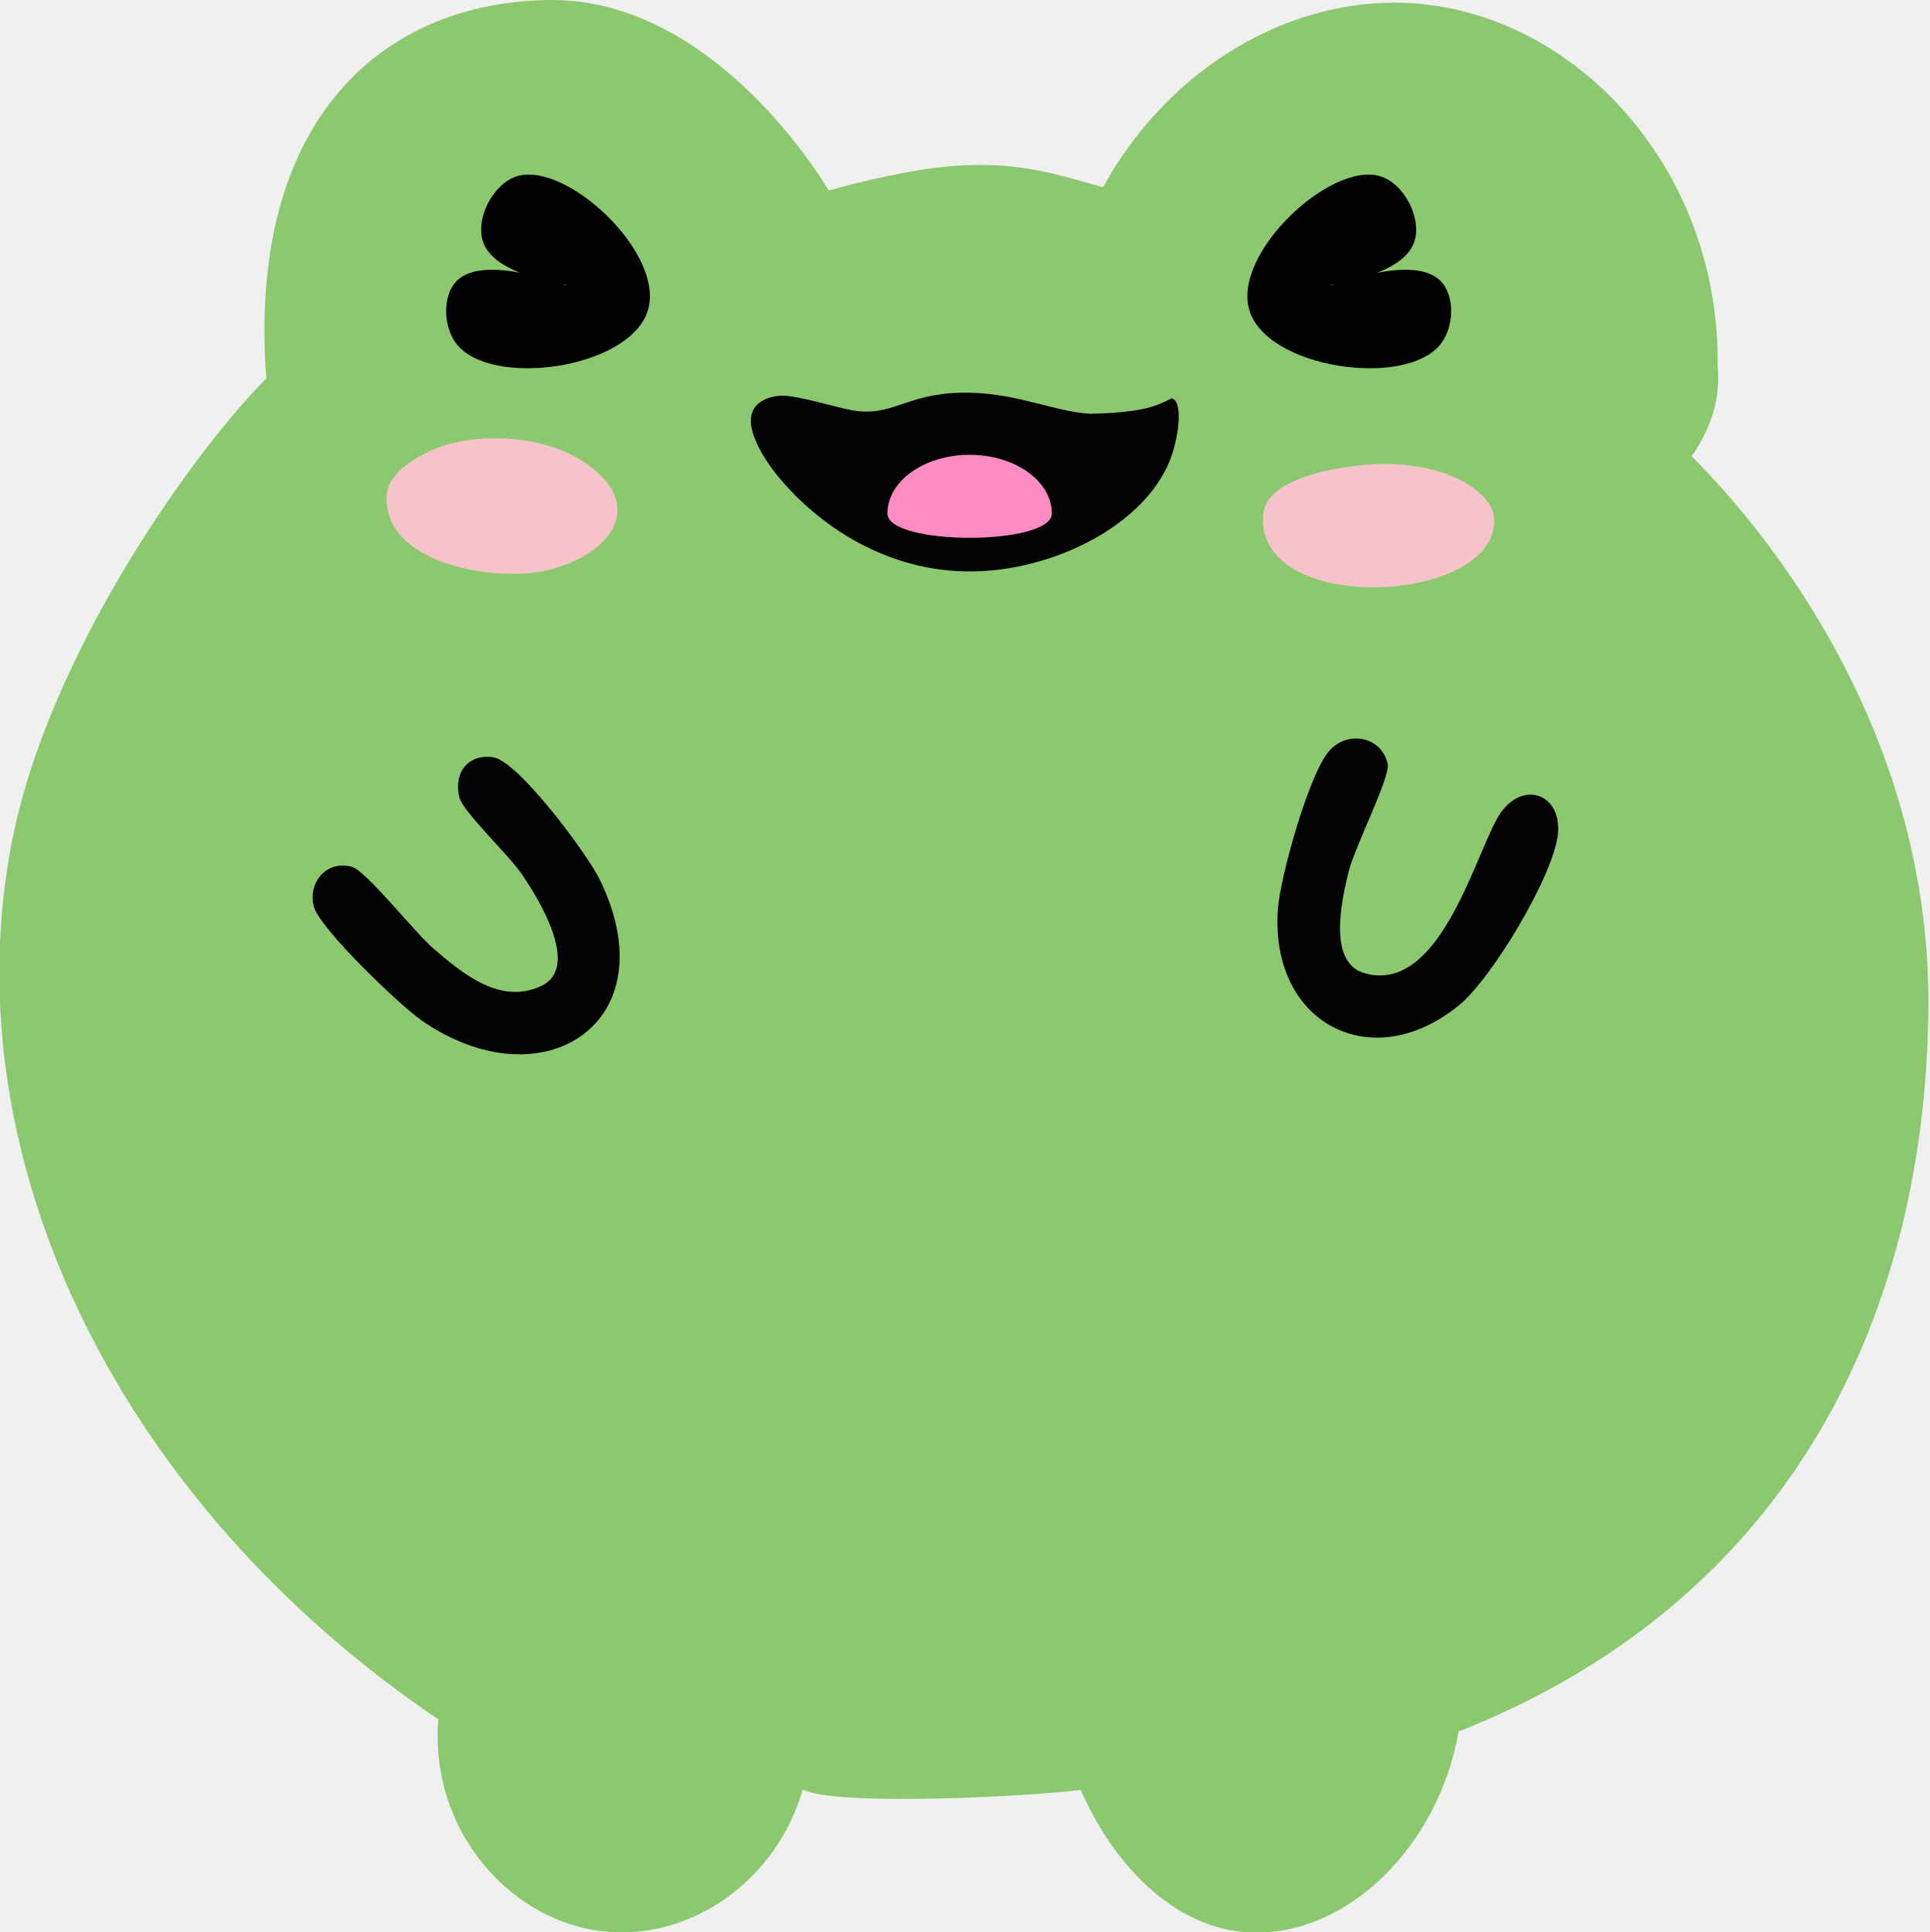
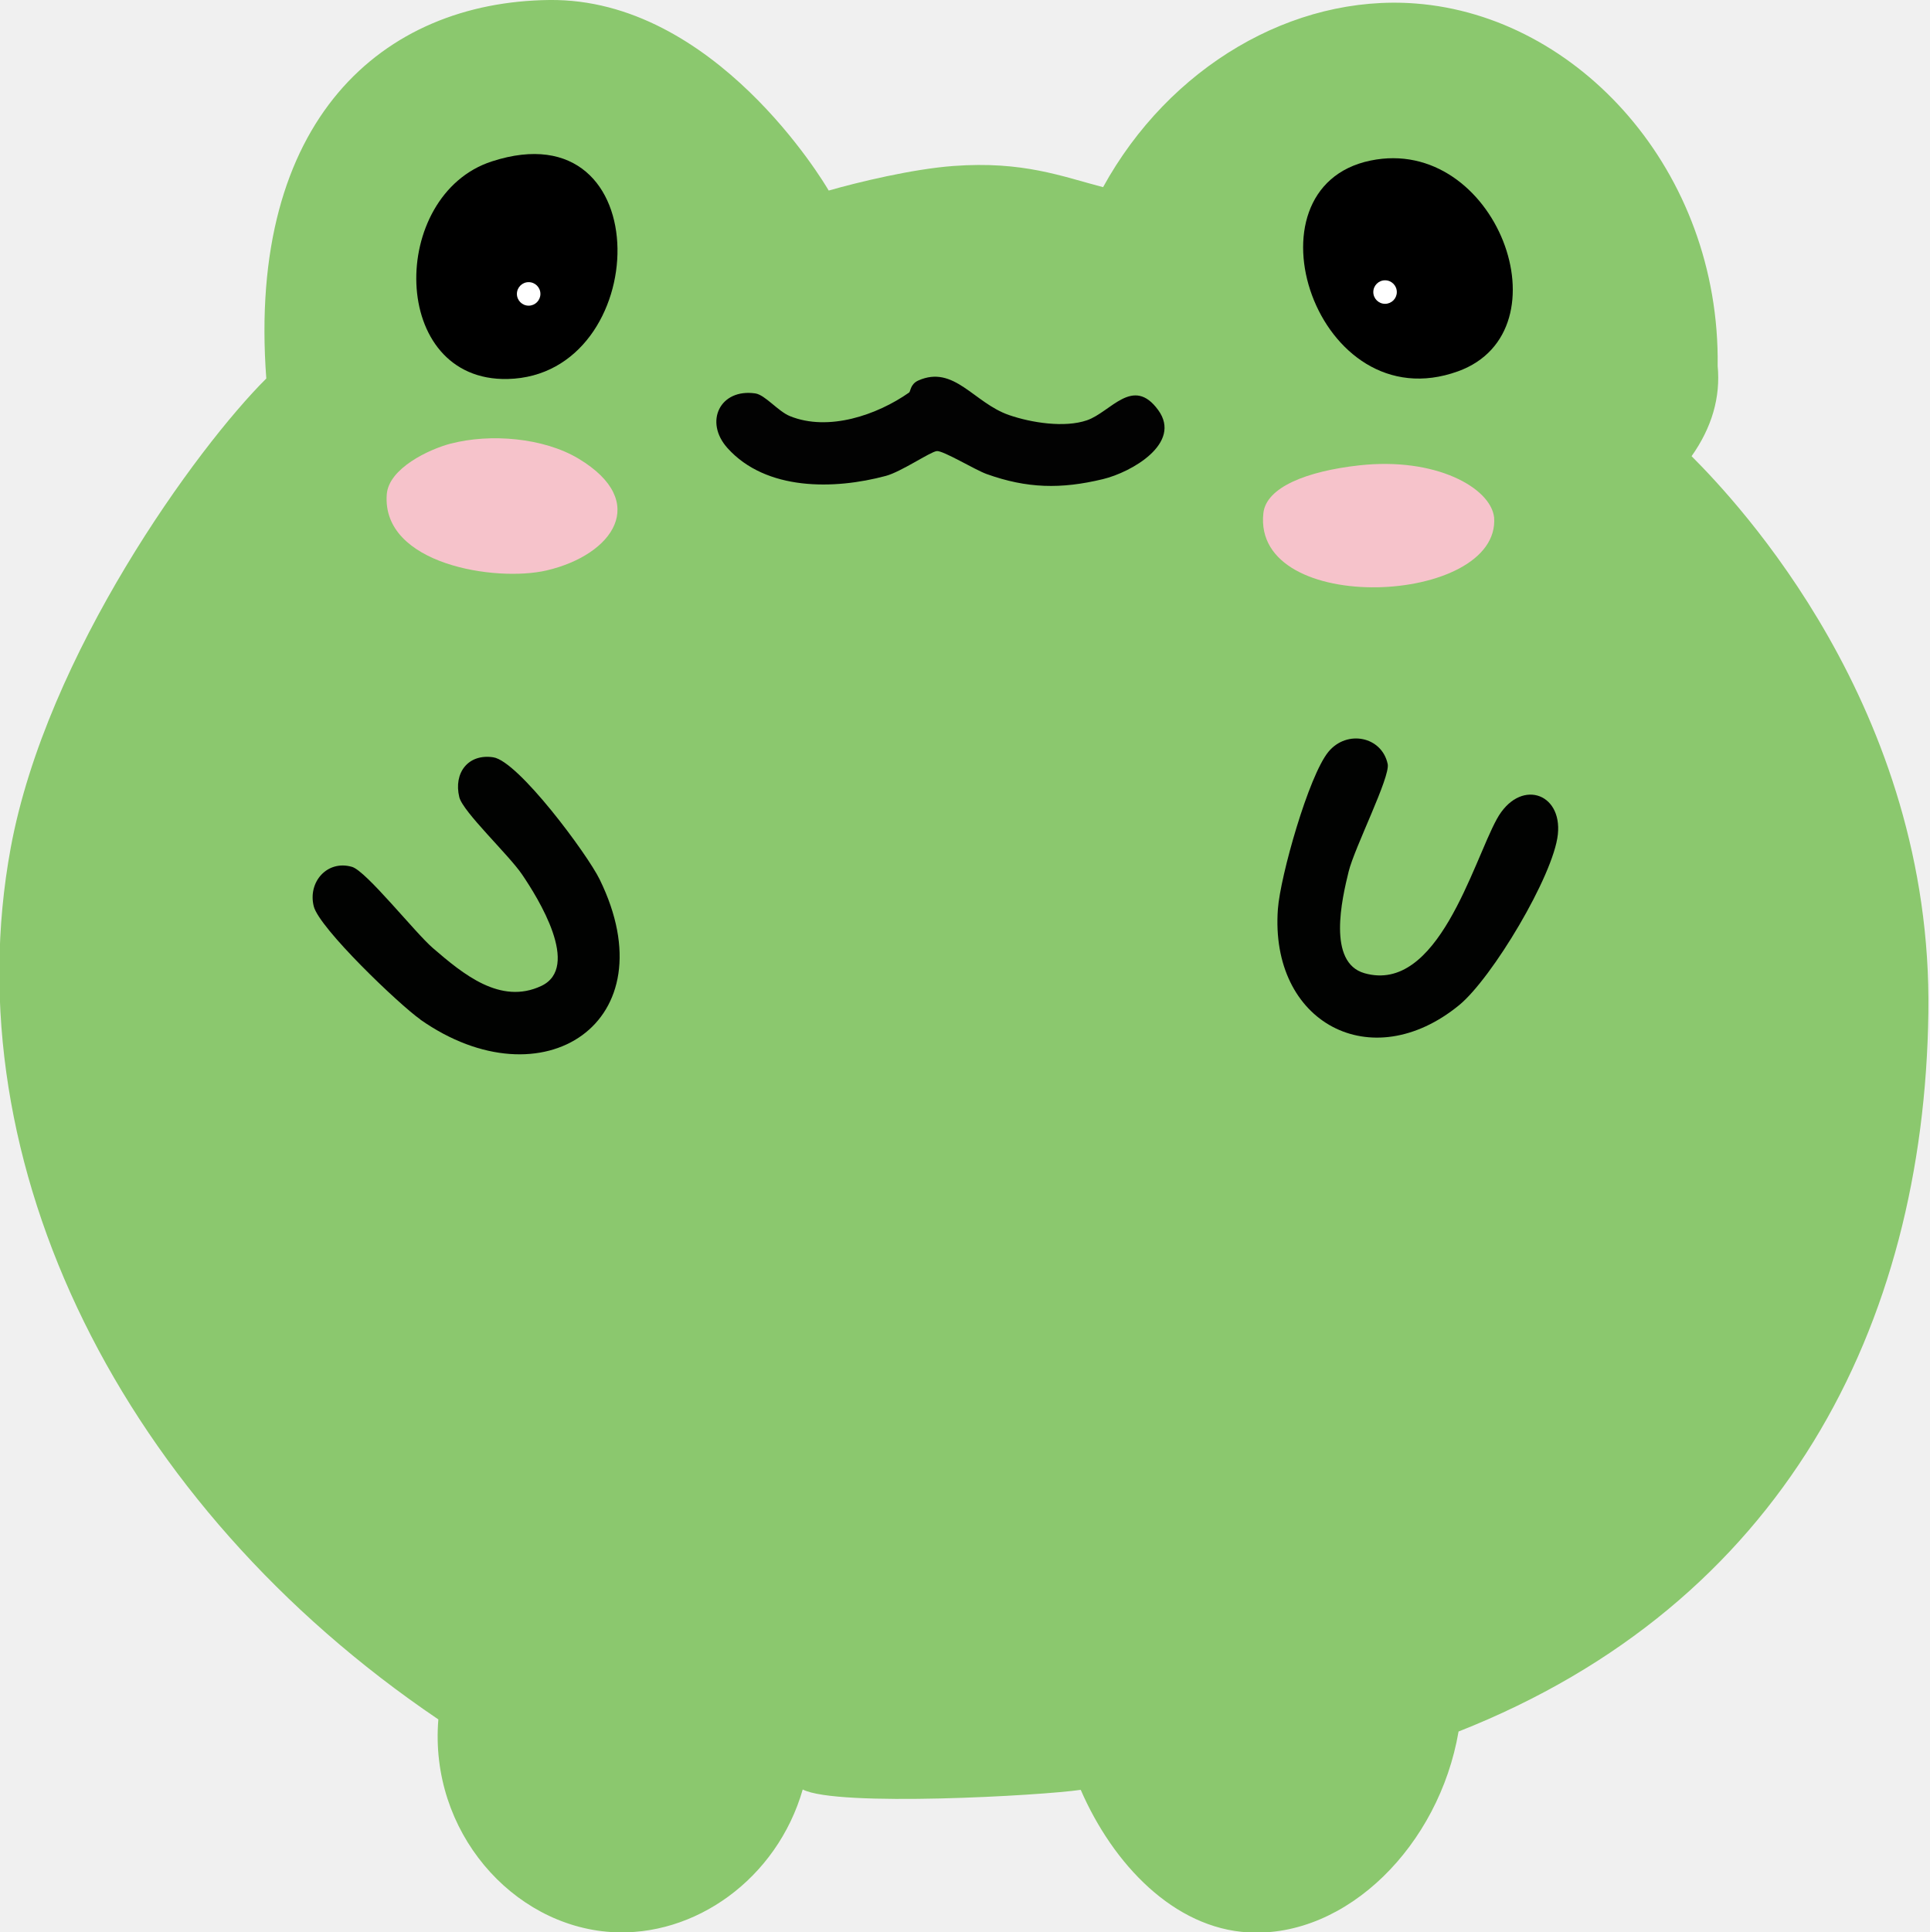
<svg xmlns="http://www.w3.org/2000/svg" id="Layer_1" version="1.1" viewBox="0 0 397.22 397.63">
  <defs>
    <style>
      .st0 {
        fill: #020202;
      }

      .st1 {
-         fill: #010201;
+         fill: #fff;
      }

      .st2 {
-         display: none;
+         fill: #010201;
      }

      .st3 {
        fill: #f6c3cb;
      }

      .st4 {
        fill: #8bc86e;
      }
- 
-       .st5 {
-         fill: #ff8bc5;
-       }
    </style>
  </defs>
  <g>
    <path class="st4" d="M90.23,353.87C25.05,309.81-9.76,239.48,2.2,174.53c7.34-39.86,38.35-82.44,52.62-96.63C50.83,24.54,78.86.39,113.08,0c34-.39,56.61,37.64,57.52,39.22,5.94-1.71,17.26-4.44,25.67-5.06,14.36-1.06,22.38,2.17,30.81,4.36C240.68,13.79,266.1-1.21,291.41.72c33.53,2.56,62.71,34.48,62.19,74.6.61,6.45-1.18,12.64-5.37,18.57,9.32,9.34,49.63,51.8,48.75,114.53-.9,64.57-30,121.63-96.72,147.95-4,23.4-22.97,42.46-43.26,41.34-15.32-.84-27.84-13.99-34.52-29.34-7.82,1.17-50.16,3.59-57.23-.07-5.31,18.42-22.24,30.45-39.45,29.34-20.34-1.32-37.46-20.75-35.56-43.76Z" />
    <path class="st4" d="M286.71,365.14" />
-     <path class="st1" d="M273.48,154.72c3.81-4.6,10.99-3.15,12.19,2.52.57,2.67-6.83,17.2-8.04,22.15-1.37,5.6-4.44,18.72,3.27,20.91,15.09,4.29,22.28-22.69,27.23-31.71,4.62-8.43,13.51-5.56,12.57,3.16-.91,8.47-13.54,29.58-20.33,35.13-18.08,14.78-39.03,3.63-37.3-19.81.5-6.74,6.33-27.41,10.41-32.35Z" />
-     <path class="st1" d="M86.55,209.83c-4.41-3.1-20.83-18.8-21.96-23.3-1.26-4.99,2.76-9.6,7.87-8.12,2.94.85,12.97,13.54,16.66,16.72,6.18,5.32,13.89,11.75,22.31,7.79,8.19-3.85-.62-18.04-3.97-22.96-2.76-4.06-12.16-12.86-12.91-15.9-1.21-4.97,1.81-8.98,6.99-8.2s19.38,19.97,21.9,25.12c14.44,29.46-11.76,46.5-36.9,28.87Z" />
-     <path class="st2" d="M108.1,37.45c34.78-11.3,33.1,44.08,3.28,44.78-24.51.58-24.56-37.87-3.28-44.78Z" />
-     <path class="st2" d="M270.04,38.93c25.85-5.36,40.97,35.07,18.03,43.37-29.1,10.53-45.03-37.77-18.03-43.37Z" />
-     <path class="st0" d="M224.44,85.16c11.21-.25,13.82-1.7,16.78-3.19,2.35.67,1.43,7.49.03,11.65-4.54,13.47-22.56,23.2-39.49,23.94-24.86,1.1-41.33-17.44-45.18-24.78-.97-1.85-3.07-5.85-1.37-8.65,1.34-2.2,4.6-2.94,7.08-2.62,4.98.65,11.24,2.83,14.52,3.13,7.83.71,10.66-4.2,23.35-3.8,9.87.32,17.29,3.96,24.29,4.32Z" />
+     <path class="st2" d="M273.48,154.72c3.81-4.6,10.99-3.15,12.19,2.52.57,2.67-6.83,17.2-8.04,22.15-1.37,5.6-4.44,18.72,3.27,20.91,15.09,4.29,22.28-22.69,27.23-31.71,4.62-8.43,13.51-5.56,12.57,3.16-.91,8.47-13.54,29.58-20.33,35.13-18.08,14.78-39.03,3.63-37.3-19.81.5-6.74,6.33-27.41,10.41-32.35Z" />
+     <path class="st2" d="M86.55,209.83c-4.41-3.1-20.83-18.8-21.96-23.3-1.26-4.99,2.76-9.6,7.87-8.12,2.94.85,12.97,13.54,16.66,16.72,6.18,5.32,13.89,11.75,22.31,7.79,8.19-3.85-.62-18.04-3.97-22.96-2.76-4.06-12.16-12.86-12.91-15.9-1.21-4.97,1.81-8.98,6.99-8.2s19.38,19.97,21.9,25.12c14.44,29.46-11.76,46.5-36.9,28.87Z" />
+     <path d="M101.25,33.22c34.78-11.3,33.1,44.08,3.28,44.78-24.51.58-24.56-37.87-3.28-44.78Z" />
+     <path d="M282.12,33.05c25.85-5.36,40.97,35.07,18.03,43.37-29.1,10.53-45.03-37.77-18.03-43.37Z" />
+     <path class="st0" d="M187.14,80.8c.34-.24.23-1.74,1.91-2.49,7.35-3.26,11.41,4.6,18.66,7.11,4.63,1.6,11.46,2.66,16.05,1.08,4.92-1.69,9.48-9.25,14.68-2.09,4.95,6.81-5.49,12.78-11.38,14.2-8.65,2.09-15.66,1.93-23.96-1.05-2.37-.85-8.99-4.89-10.27-4.72-1.39.19-7.33,4.27-10.48,5.11-10.62,2.85-24.63,3.09-32.57-5.71-4.91-5.44-1.53-12.33,5.71-11.27,2.02.3,4.69,3.69,7.12,4.67,7.93,3.22,17.92-.21,24.54-4.85Z" />
    <path class="st3" d="M92.81,91.3c8.08-2.11,19.05-1.24,26.28,3.09,14.76,8.85,7.14,19.81-6.56,23.01-10.45,2.44-34-1.23-32.91-15.65.4-5.36,8.66-9.27,13.19-10.46Z" />
    <path class="st3" d="M307.58,106.42c1.45,18.18-49.88,20.63-47.5-.82.59-5.31,8.9-8.62,19.7-9.82,15.8-1.76,27.04,4.61,27.79,10.64Z" />
  </g>
-   <path d="M106.35,36.3c-4.91,1.58-8.56,8.77-6.9,13.51,2.53,7.22,17.33,8.59,17.25,8.91-.09.36-17-6.74-22.71-.86-2.95,3.03-2.78,9.37,0,12.93,7.16,9.16,35.7,5.1,39.38-6.9,3.61-11.78-16.89-30.84-27.02-27.59Z" />
-   <path d="M284.23,36.3c4.91,1.58,8.56,8.77,6.9,13.51-2.53,7.22-17.33,8.59-17.25,8.91.09.36,17-6.74,22.71-.86,2.95,3.03,2.78,9.37,0,12.93-7.16,9.16-35.7,5.1-39.38-6.9-3.61-11.78,16.89-30.84,27.02-27.59Z" />
-   <path class="st5" d="M216.53,105.68c0,6.67-33.84,6.67-33.84,0s7.58-12.07,16.92-12.07,16.92,5.4,16.92,12.07Z" />
+   <circle class="st1" cx="108.83" cy="60.49" r="2.42" />
+   <circle class="st1" cx="285.13" cy="60.11" r="2.42" />
</svg>
